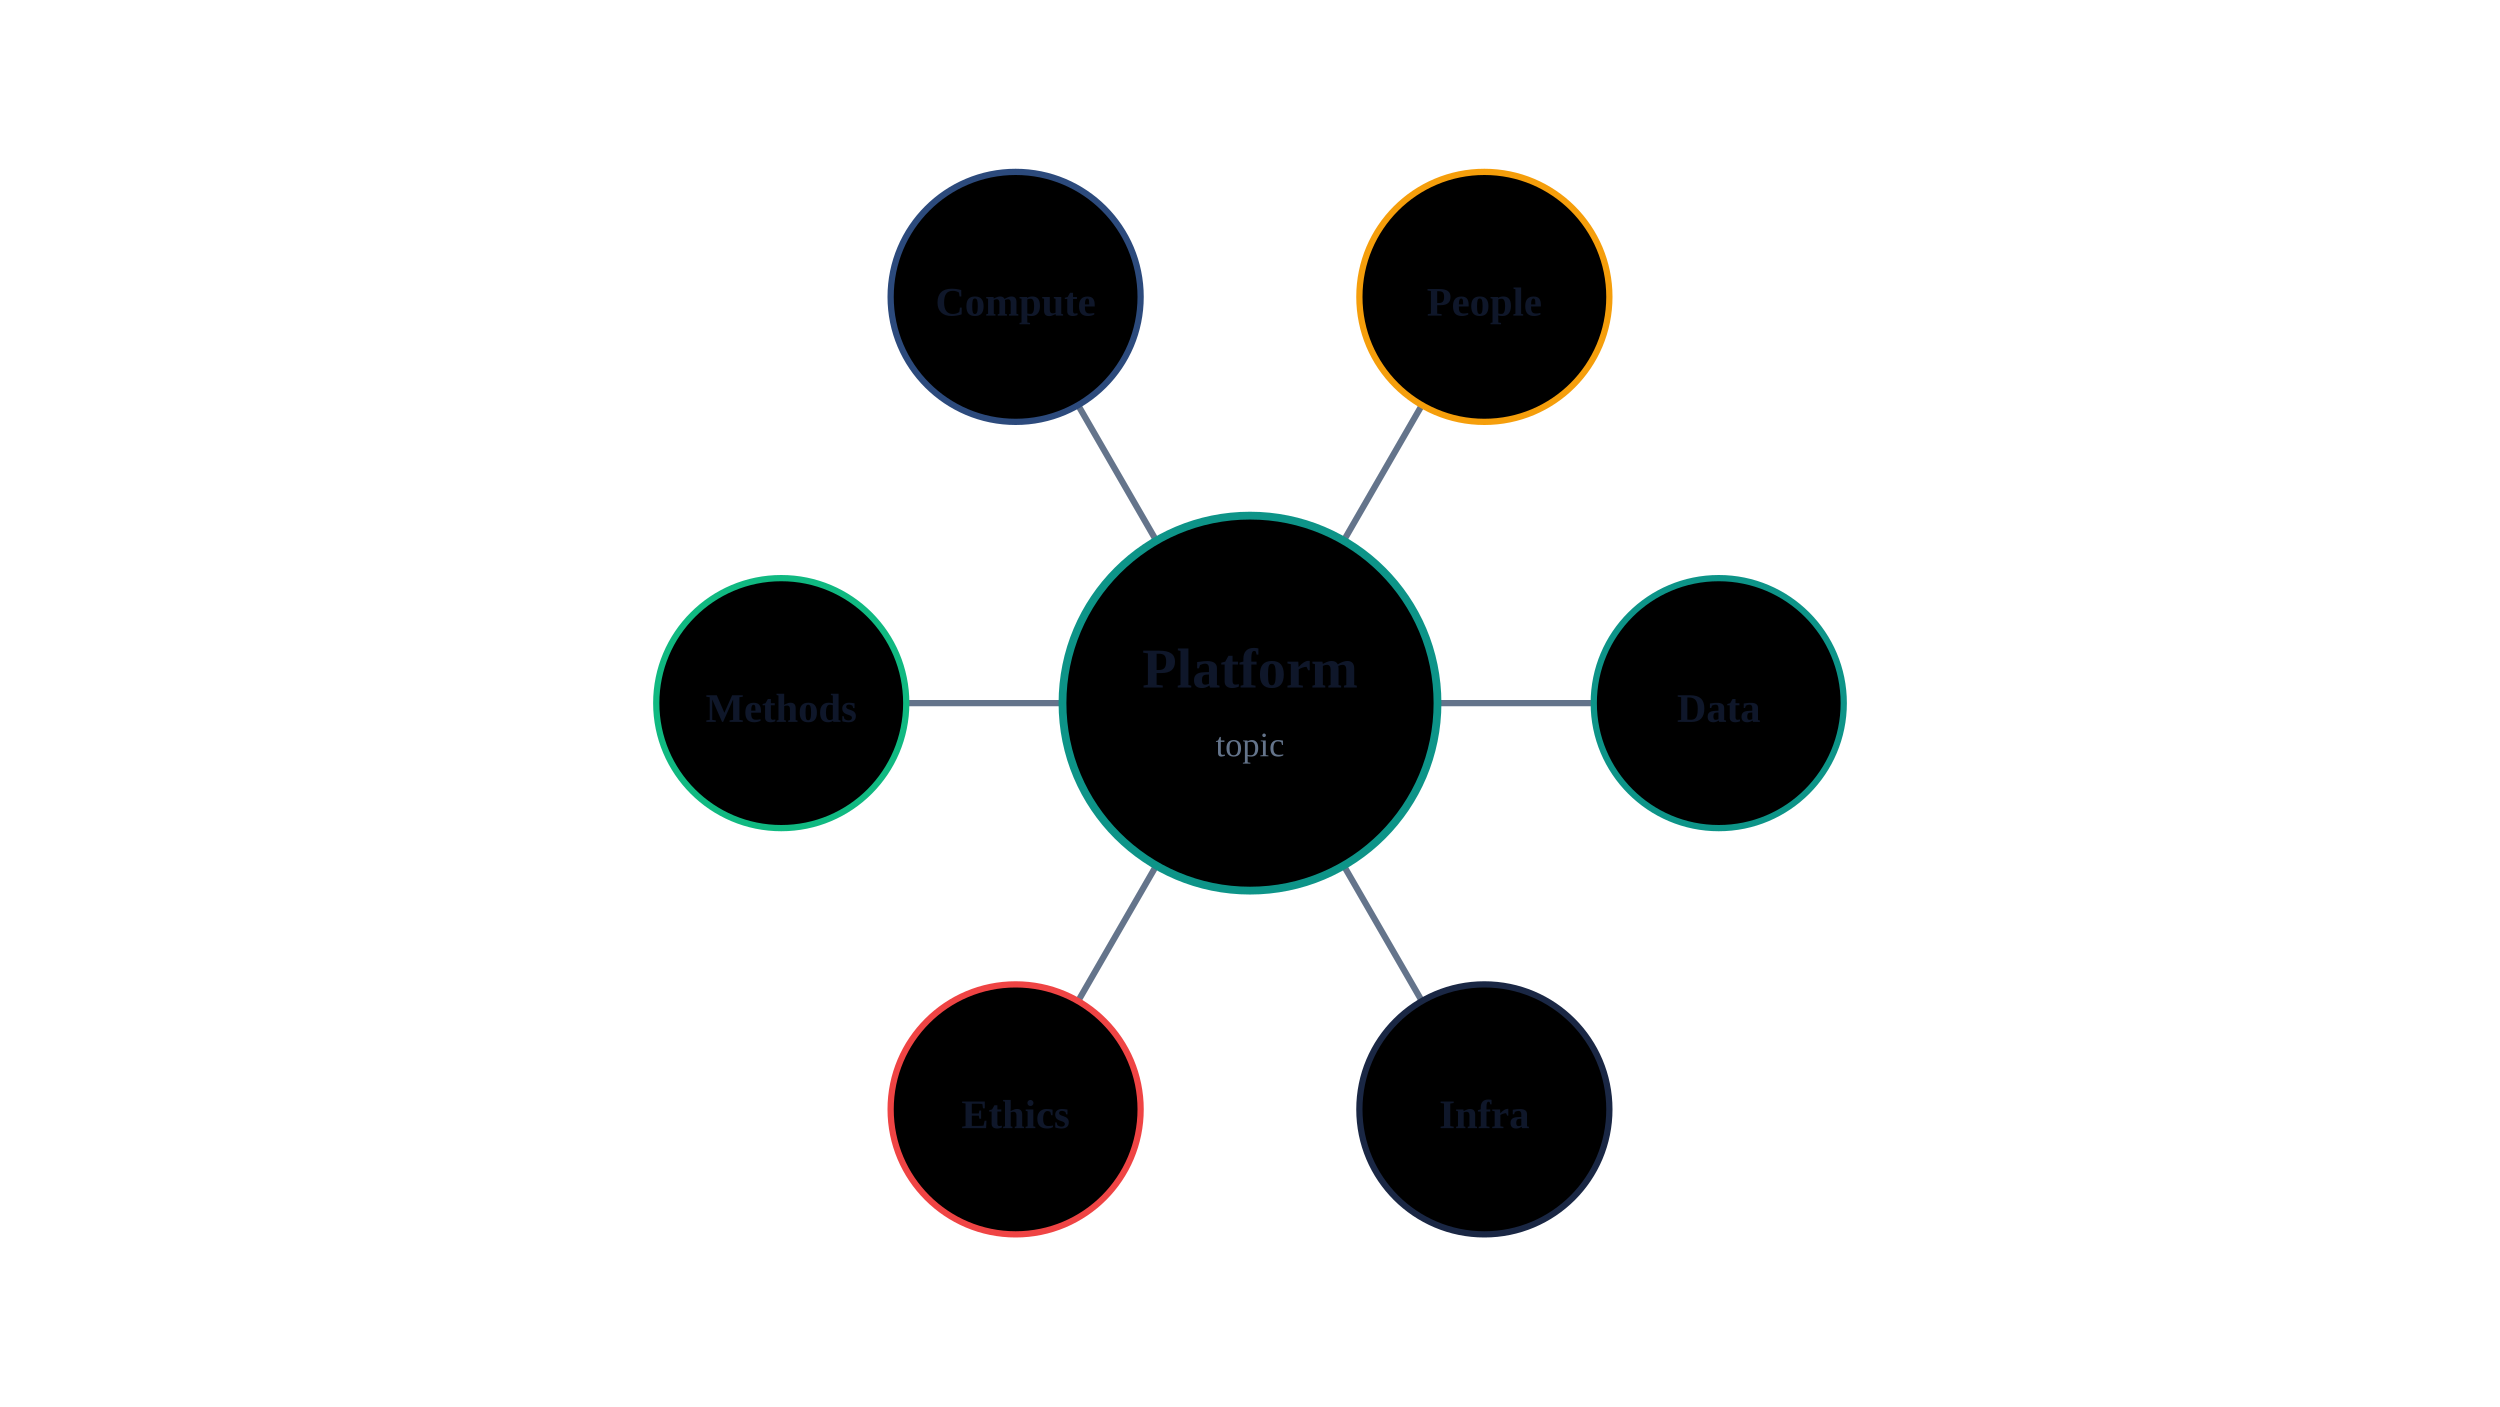
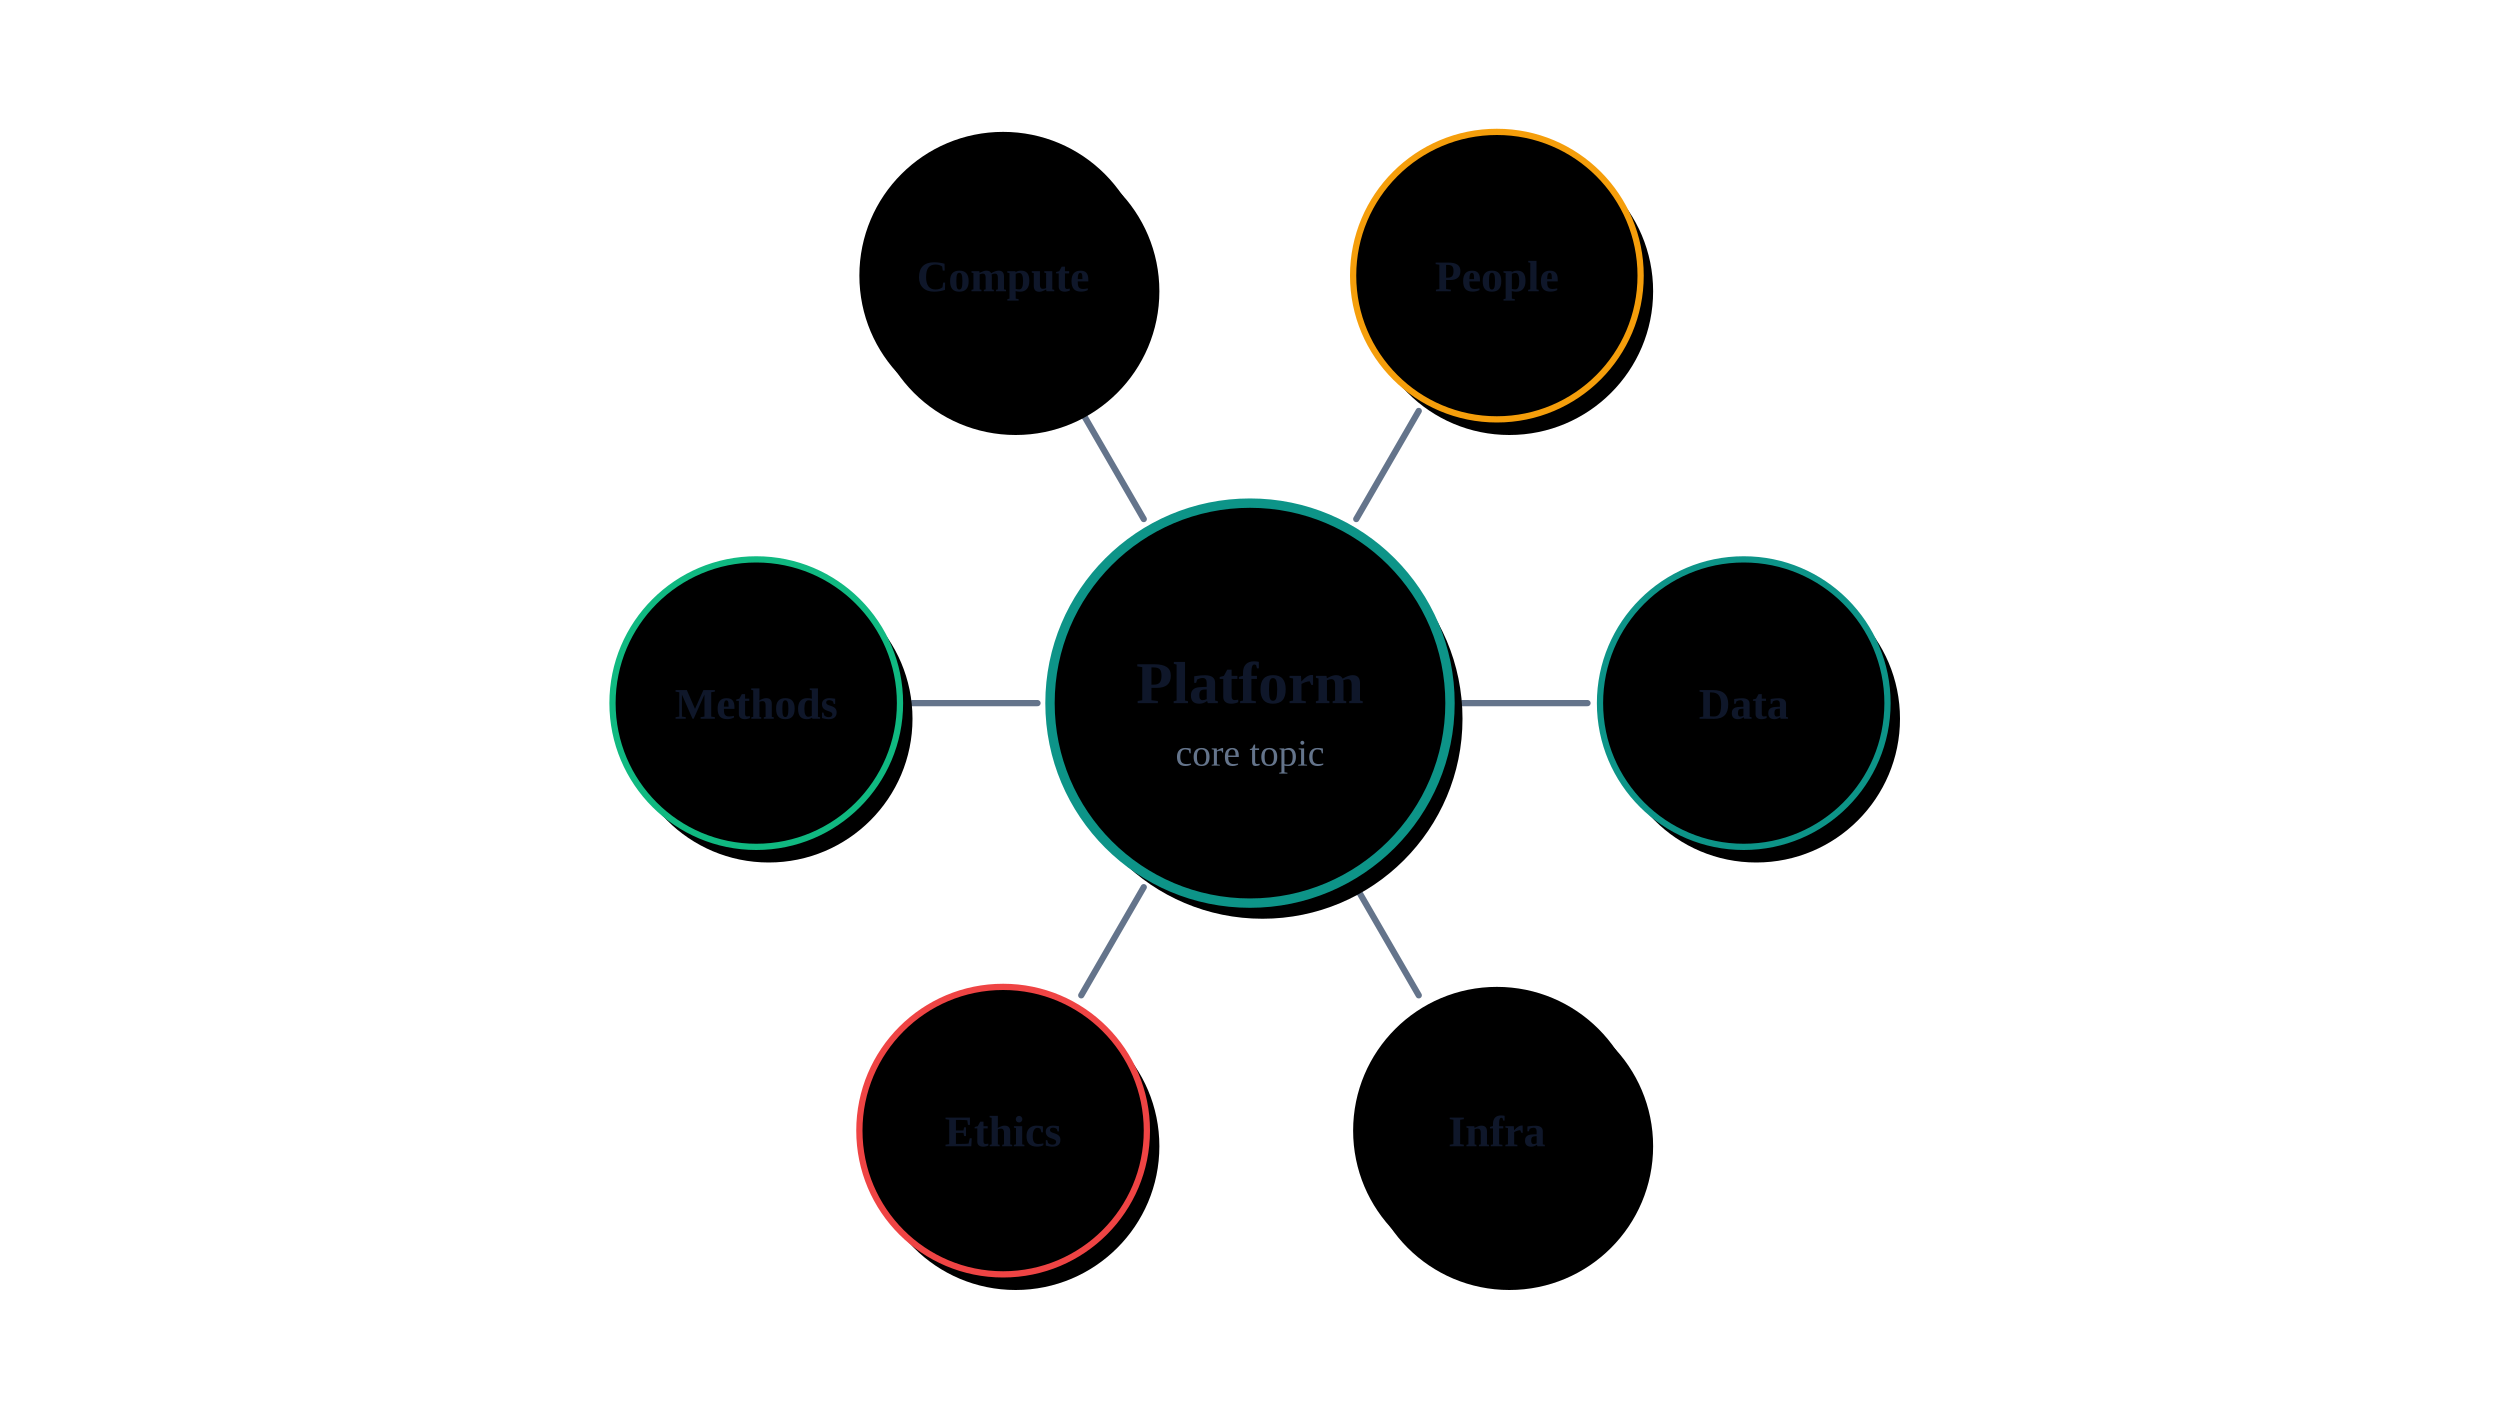
<svg xmlns="http://www.w3.org/2000/svg" viewBox="0 0 800 450" role="img" aria-label="Central hub connected to six surrounding topics" style="width:100%;height:auto">
-   <g style="stroke:var(--text-muted,#64748b);stroke-width:2" fill="none">
-     <line x1="400" y1="225" x2="550" y2="225" />
-     <line x1="400" y1="225" x2="475" y2="95" />
-     <line x1="400" y1="225" x2="325" y2="95" />
-     <line x1="400" y1="225" x2="250" y2="225" />
-     <line x1="400" y1="225" x2="325" y2="355" />
-     <line x1="400" y1="225" x2="475" y2="355" />
+   <g style="stroke:var(--text-muted,#64748b);stroke-width:2" stroke-linecap="round">
+     <line x1="468" y1="225" x2="508" y2="225" />
+     <line x1="434" y1="166.1" x2="454" y2="131.5" />
+     <line x1="366" y1="166.1" x2="346" y2="131.5" />
+     <line x1="332" y1="225" x2="292" y2="225" />
+     <line x1="366" y1="283.9" x2="346" y2="318.5" />
+     <line x1="434" y1="283.9" x2="454" y2="318.5" />
  </g>
-   <g>
-     <circle cx="550" cy="225" r="40" style="fill:color-mix(in srgb, var(--teal,#0d9488) 14%, var(--surface,#f8fafc));stroke:var(--teal,#0d9488);stroke-width:2" />
-     <text x="550" y="231" text-anchor="middle" style="font-family:var(--font-head,ui-sans-serif,system-ui);font-size:13px;font-weight:600;fill:var(--text,#0f172a)">Data</text>
-     <circle cx="475" cy="95" r="40" style="fill:color-mix(in srgb, var(--amber,#f59e0b) 14%, var(--surface,#f8fafc));stroke:var(--amber,#f59e0b);stroke-width:2" />
-     <text x="475" y="101" text-anchor="middle" style="font-family:var(--font-head,ui-sans-serif,system-ui);font-size:13px;font-weight:600;fill:var(--text,#0f172a)">People</text>
-     <circle cx="325" cy="95" r="40" style="fill:color-mix(in srgb, var(--deep-blue,#2c4a7c) 14%, var(--surface,#f8fafc));stroke:var(--deep-blue,#2c4a7c);stroke-width:2" />
-     <text x="325" y="101" text-anchor="middle" style="font-family:var(--font-head,ui-sans-serif,system-ui);font-size:13px;font-weight:600;fill:var(--text,#0f172a)">Compute</text>
-     <circle cx="250" cy="225" r="40" style="fill:color-mix(in srgb, var(--green,#10b981) 14%, var(--surface,#f8fafc));stroke:var(--green,#10b981);stroke-width:2" />
-     <text x="250" y="231" text-anchor="middle" style="font-family:var(--font-head,ui-sans-serif,system-ui);font-size:13px;font-weight:600;fill:var(--text,#0f172a)">Methods</text>
-     <circle cx="325" cy="355" r="40" style="fill:color-mix(in srgb, var(--coral,#ef4444) 14%, var(--surface,#f8fafc));stroke:var(--coral,#ef4444);stroke-width:2" />
-     <text x="325" y="361" text-anchor="middle" style="font-family:var(--font-head,ui-sans-serif,system-ui);font-size:13px;font-weight:600;fill:var(--text,#0f172a)">Ethics</text>
-     <circle cx="475" cy="355" r="40" style="fill:color-mix(in srgb, var(--navy,#1a2744) 22%, var(--surface,#f8fafc));stroke:var(--navy,#1a2744);stroke-width:2" />
-     <text x="475" y="361" text-anchor="middle" style="font-family:var(--font-head,ui-sans-serif,system-ui);font-size:13px;font-weight:600;fill:var(--text,#0f172a)">Infra</text>
-   </g>
-   <circle cx="400" cy="225" r="60" style="fill:color-mix(in srgb, var(--accent,#0d9488) 16%, var(--surface,#f8fafc));stroke:var(--accent,#0d9488);stroke-width:2.5" />
-   <text x="400" y="220" text-anchor="middle" style="font-family:var(--font-head,ui-sans-serif,system-ui);font-size:18px;font-weight:700;fill:var(--text,#0f172a)">Platform</text>
-   <text x="400" y="242" text-anchor="middle" style="font-family:var(--font-sans,ui-sans-serif,system-ui);font-size:11px;fill:var(--text-muted,#64748b)">topic</text>
+   <circle cx="558" cy="225" r="46" transform="translate(4 5)" style="fill:color-mix(in srgb, var(--teal,#0d9488) 22%, transparent);stroke:color-mix(in srgb, var(--teal,#0d9488) 45%, transparent);stroke-width:1.5" />
+   <circle cx="558" cy="225" r="46" style="fill:color-mix(in srgb, var(--teal,#0d9488) 18%, var(--surface,#ffffff));stroke:var(--teal,#0d9488);stroke-width:2" />
+   <text x="558" y="230" text-anchor="middle" style="font-family:var(--font-head,ui-sans-serif,system-ui);font-size:14px;font-weight:600;fill:var(--text,#0f172a)">Data</text>
+   <circle cx="479" cy="88.2" r="46" transform="translate(4 5)" style="fill:color-mix(in srgb, var(--amber,#f59e0b) 22%, transparent);stroke:color-mix(in srgb, var(--amber,#f59e0b) 45%, transparent);stroke-width:1.5" />
+   <circle cx="479" cy="88.2" r="46" style="fill:color-mix(in srgb, var(--amber,#f59e0b) 18%, var(--surface,#ffffff));stroke:var(--amber,#f59e0b);stroke-width:2" />
+   <text x="479" y="93.2" text-anchor="middle" style="font-family:var(--font-head,ui-sans-serif,system-ui);font-size:14px;font-weight:600;fill:var(--text,#0f172a)">People</text>
+   <circle cx="321" cy="88.2" r="46" transform="translate(4 5)" style="fill:color-mix(in srgb, var(--deep-blue,#2c4a7c) 22%, transparent);stroke:color-mix(in srgb, var(--deep-blue,#2c4a7c) 45%, transparent);stroke-width:1.5" />
+   <circle cx="321" cy="88.2" r="46" style="fill:color-mix(in srgb, var(--deep-blue,#2c4a7c) 18%, var(--surface,#ffffff));stroke:color-mix(in srgb, var(--deep-blue,#2c4a7c) 55%, var(--text,#0f172a));stroke-width:2" />
+   <text x="321" y="93.2" text-anchor="middle" style="font-family:var(--font-head,ui-sans-serif,system-ui);font-size:14px;font-weight:600;fill:var(--text,#0f172a)">Compute</text>
+   <circle cx="242" cy="225" r="46" transform="translate(4 5)" style="fill:color-mix(in srgb, var(--green,#10b981) 22%, transparent);stroke:color-mix(in srgb, var(--green,#10b981) 45%, transparent);stroke-width:1.5" />
+   <circle cx="242" cy="225" r="46" style="fill:color-mix(in srgb, var(--green,#10b981) 18%, var(--surface,#ffffff));stroke:var(--green,#10b981);stroke-width:2" />
+   <text x="242" y="230" text-anchor="middle" style="font-family:var(--font-head,ui-sans-serif,system-ui);font-size:14px;font-weight:600;fill:var(--text,#0f172a)">Methods</text>
+   <circle cx="321" cy="361.8" r="46" transform="translate(4 5)" style="fill:color-mix(in srgb, var(--coral,#ef4444) 22%, transparent);stroke:color-mix(in srgb, var(--coral,#ef4444) 45%, transparent);stroke-width:1.5" />
+   <circle cx="321" cy="361.8" r="46" style="fill:color-mix(in srgb, var(--coral,#ef4444) 18%, var(--surface,#ffffff));stroke:var(--coral,#ef4444);stroke-width:2" />
+   <text x="321" y="366.8" text-anchor="middle" style="font-family:var(--font-head,ui-sans-serif,system-ui);font-size:14px;font-weight:600;fill:var(--text,#0f172a)">Ethics</text>
+   <circle cx="479" cy="361.8" r="46" transform="translate(4 5)" style="fill:color-mix(in srgb, var(--navy,#1a2744) 22%, transparent);stroke:color-mix(in srgb, var(--navy,#1a2744) 45%, transparent);stroke-width:1.5" />
+   <circle cx="479" cy="361.8" r="46" style="fill:color-mix(in srgb, var(--navy,#1a2744) 24%, var(--surface,#ffffff));stroke:color-mix(in srgb, var(--navy,#1a2744) 55%, var(--text,#0f172a));stroke-width:2" />
+   <text x="479" y="366.8" text-anchor="middle" style="font-family:var(--font-head,ui-sans-serif,system-ui);font-size:14px;font-weight:600;fill:var(--text,#0f172a)">Infra</text>
+   <circle cx="400" cy="225" r="64" transform="translate(4 5)" style="fill:color-mix(in srgb, var(--accent,#0d9488) 22%, transparent);stroke:color-mix(in srgb, var(--accent,#0d9488) 45%, transparent);stroke-width:1.5" />
+   <circle cx="400" cy="225" r="64" style="fill:color-mix(in srgb, var(--accent,#0d9488) 20%, var(--surface,#ffffff));stroke:var(--accent,#0d9488);stroke-width:3" />
+   <text x="400" y="225" text-anchor="middle" style="font-family:var(--font-head,ui-sans-serif,system-ui);font-size:19px;font-weight:700;fill:var(--text,#0f172a)">Platform</text>
+   <text x="400" y="245" text-anchor="middle" style="font-family:var(--font-sans,ui-sans-serif,system-ui);font-size:12px;fill:var(--text-muted,#64748b)">core topic</text>
</svg>
